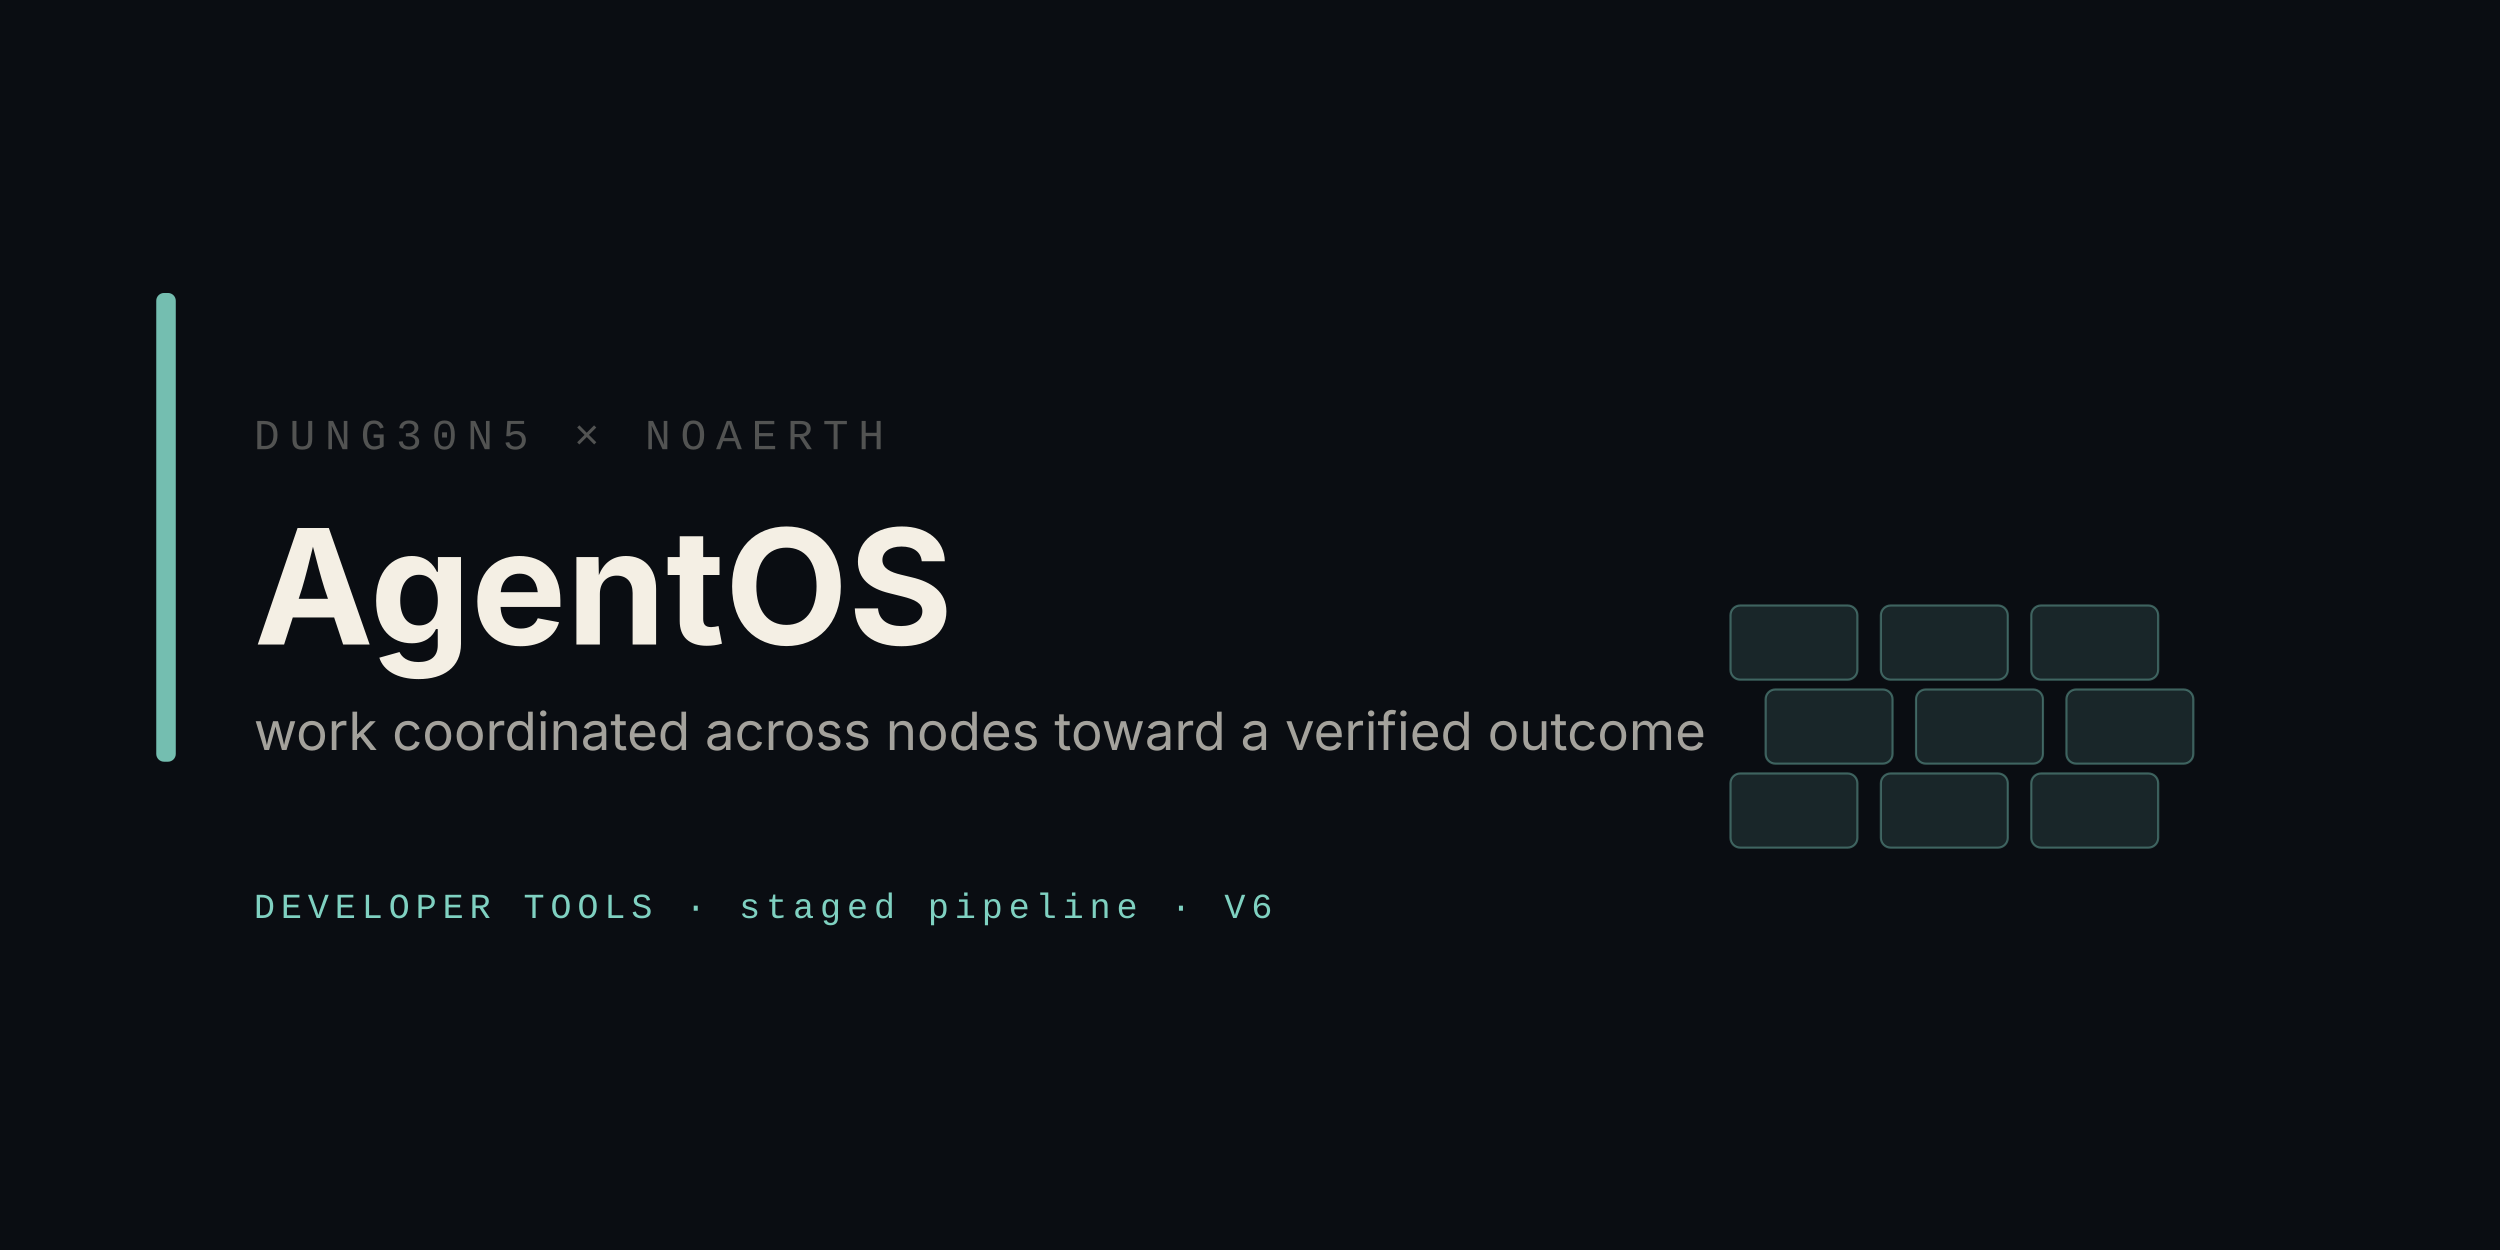
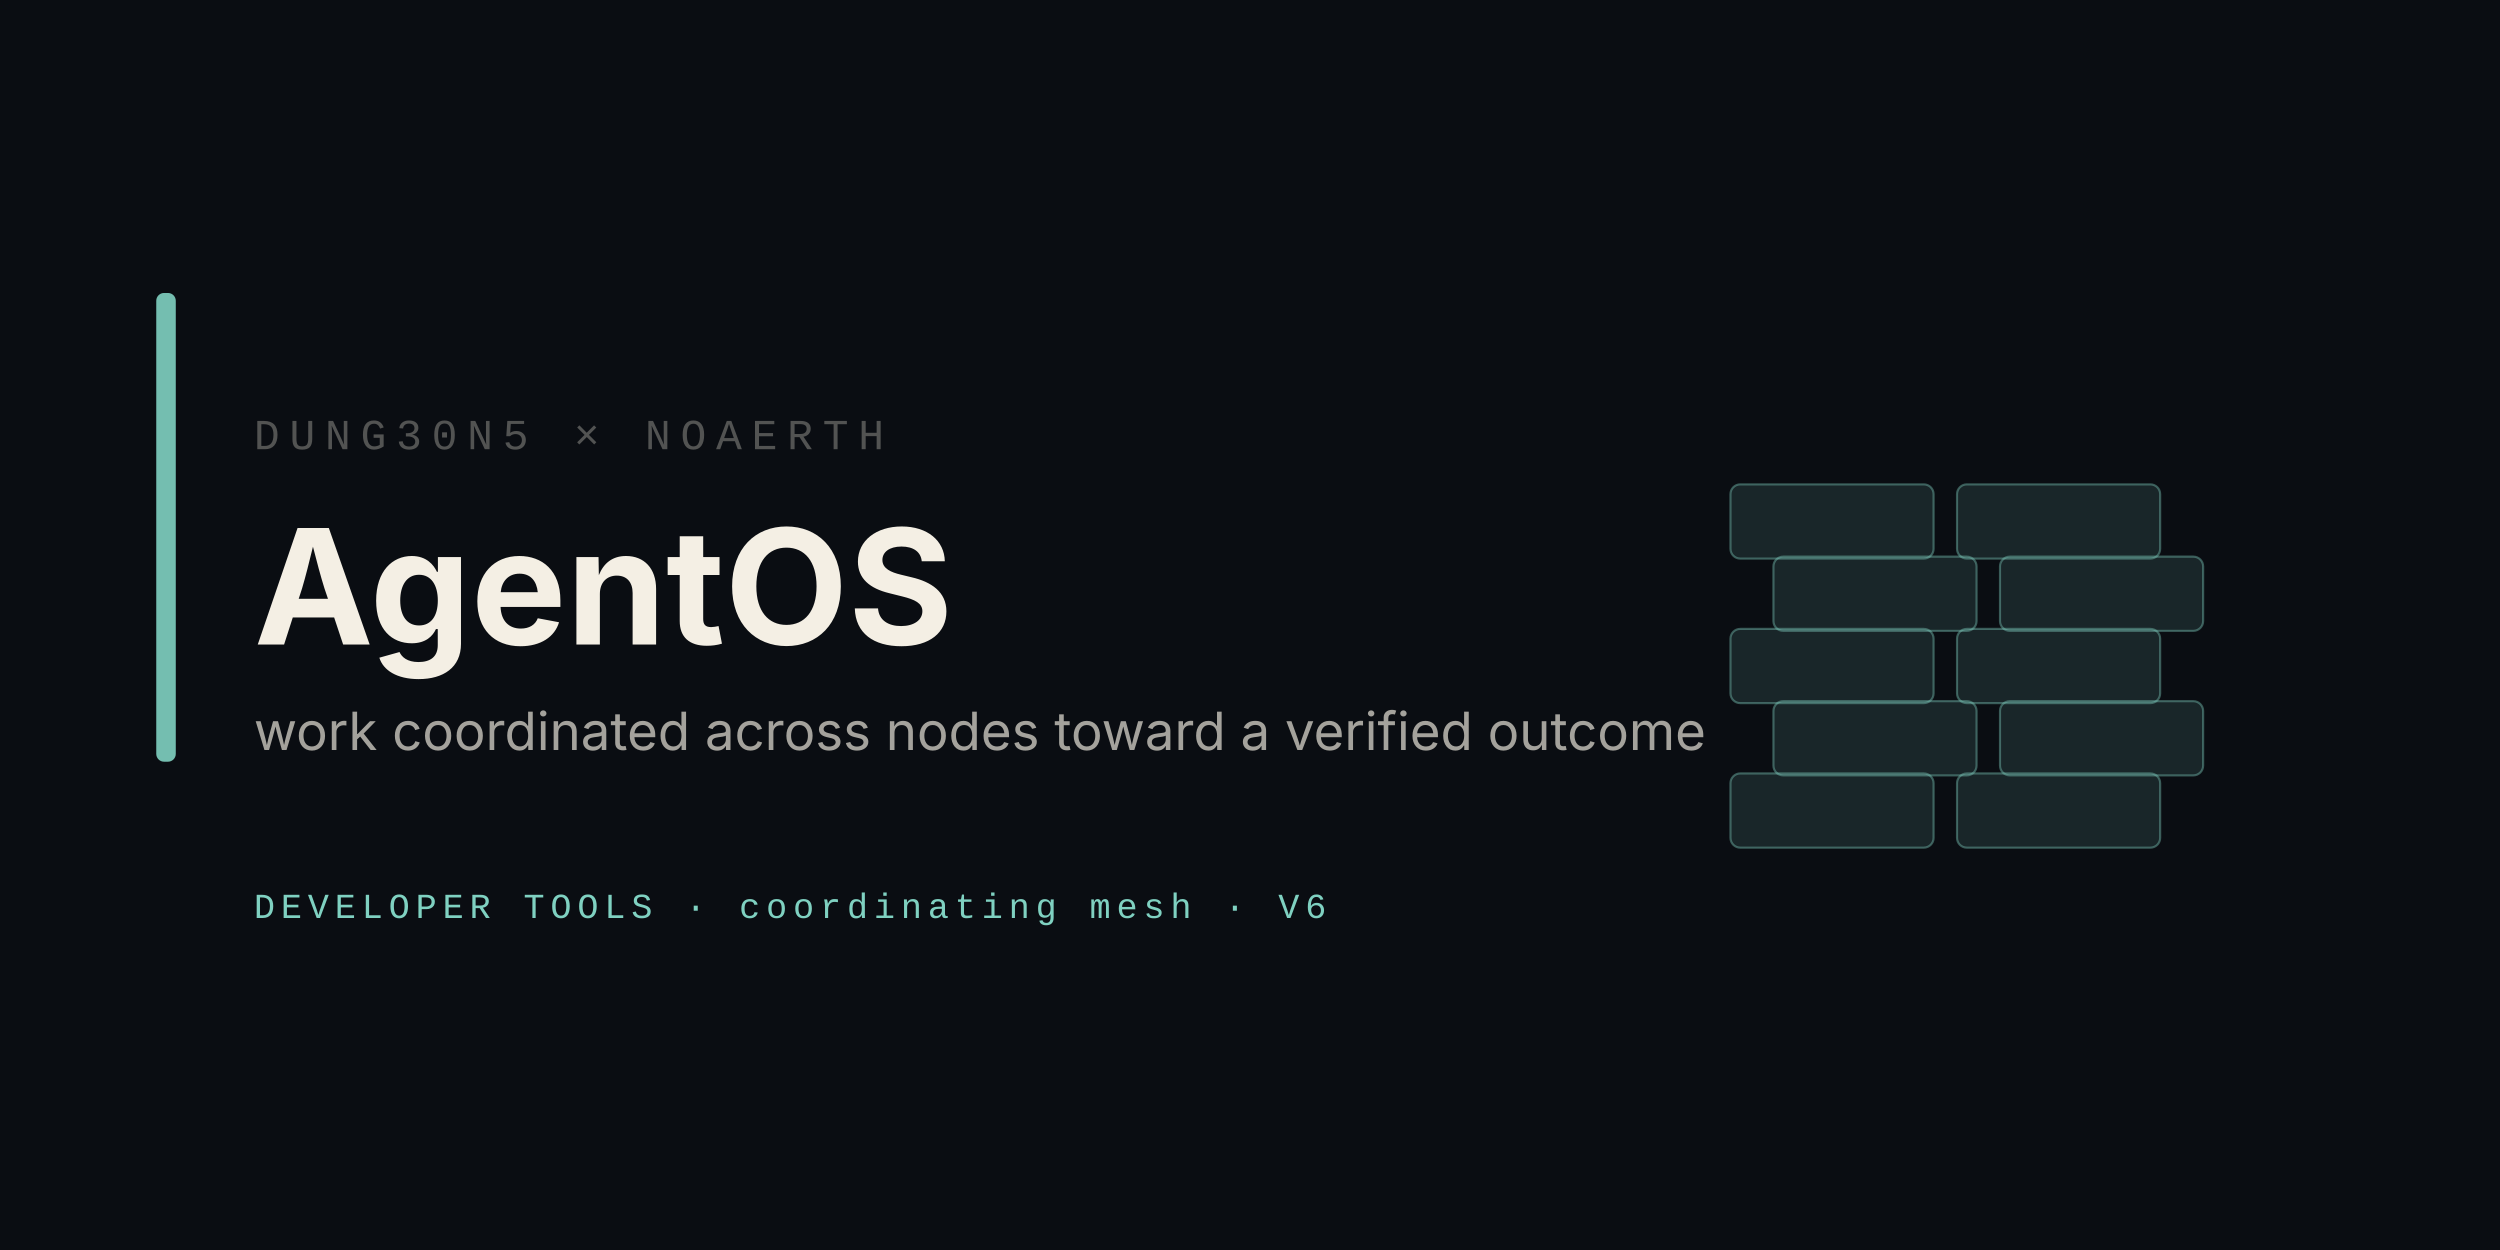
<svg xmlns="http://www.w3.org/2000/svg" viewBox="0 0 1280 640" width="1280" height="640" role="img" aria-label="AgentOS project card">
  <rect width="1280" height="640" fill="#0a0d12" />
-   <rect x="886" y="396" width="65" height="38" rx="5" fill="#7fd1c1" fill-opacity="0.13" stroke="#7fd1c1" stroke-width="1.1" stroke-opacity="0.4" />
-   <rect x="963" y="396" width="65" height="38" rx="5" fill="#7fd1c1" fill-opacity="0.13" stroke="#7fd1c1" stroke-width="1.1" stroke-opacity="0.4" />
-   <rect x="1040" y="396" width="65" height="38" rx="5" fill="#7fd1c1" fill-opacity="0.13" stroke="#7fd1c1" stroke-width="1.1" stroke-opacity="0.4" />
-   <rect x="904" y="353" width="65" height="38" rx="5" fill="#7fd1c1" fill-opacity="0.13" stroke="#7fd1c1" stroke-width="1.1" stroke-opacity="0.4" />
-   <rect x="981" y="353" width="65" height="38" rx="5" fill="#7fd1c1" fill-opacity="0.13" stroke="#7fd1c1" stroke-width="1.1" stroke-opacity="0.4" />
-   <rect x="1058" y="353" width="65" height="38" rx="5" fill="#7fd1c1" fill-opacity="0.13" stroke="#7fd1c1" stroke-width="1.1" stroke-opacity="0.4" />
-   <rect x="886" y="310" width="65" height="38" rx="5" fill="#7fd1c1" fill-opacity="0.13" stroke="#7fd1c1" stroke-width="1.1" stroke-opacity="0.4" />
-   <rect x="963" y="310" width="65" height="38" rx="5" fill="#7fd1c1" fill-opacity="0.13" stroke="#7fd1c1" stroke-width="1.1" stroke-opacity="0.4" />
-   <rect x="1040" y="310" width="65" height="38" rx="5" fill="#7fd1c1" fill-opacity="0.13" stroke="#7fd1c1" stroke-width="1.1" stroke-opacity="0.4" />
+   <rect x="886" y="396" width="104" height="38" rx="5" fill="#7fd1c1" fill-opacity="0.13" stroke="#7fd1c1" stroke-width="1.1" stroke-opacity="0.4" />
+   <rect x="1002" y="396" width="104" height="38" rx="5" fill="#7fd1c1" fill-opacity="0.13" stroke="#7fd1c1" stroke-width="1.1" stroke-opacity="0.4" />
+   <rect x="908" y="359" width="104" height="38" rx="5" fill="#7fd1c1" fill-opacity="0.13" stroke="#7fd1c1" stroke-width="1.1" stroke-opacity="0.4" />
+   <rect x="1024" y="359" width="104" height="38" rx="5" fill="#7fd1c1" fill-opacity="0.13" stroke="#7fd1c1" stroke-width="1.1" stroke-opacity="0.4" />
+   <rect x="886" y="322" width="104" height="38" rx="5" fill="#7fd1c1" fill-opacity="0.13" stroke="#7fd1c1" stroke-width="1.1" stroke-opacity="0.4" />
+   <rect x="1002" y="322" width="104" height="38" rx="5" fill="#7fd1c1" fill-opacity="0.13" stroke="#7fd1c1" stroke-width="1.1" stroke-opacity="0.4" />
+   <rect x="908" y="285" width="104" height="38" rx="5" fill="#7fd1c1" fill-opacity="0.13" stroke="#7fd1c1" stroke-width="1.1" stroke-opacity="0.4" />
+   <rect x="1024" y="285" width="104" height="38" rx="5" fill="#7fd1c1" fill-opacity="0.13" stroke="#7fd1c1" stroke-width="1.1" stroke-opacity="0.4" />
+   <rect x="886" y="248" width="104" height="38" rx="5" fill="#7fd1c1" fill-opacity="0.13" stroke="#7fd1c1" stroke-width="1.1" stroke-opacity="0.4" />
+   <rect x="1002" y="248" width="104" height="38" rx="5" fill="#7fd1c1" fill-opacity="0.13" stroke="#7fd1c1" stroke-width="1.1" stroke-opacity="0.4" />
  <rect x="80" y="150" width="10" height="240" rx="4" fill="#7fd1c1" opacity="0.9" />
  <text x="130" y="230" font-family="ui-monospace, SFMono-Regular, Menlo, Monaco, Consolas, 'Liberation Mono', monospace" font-size="22" letter-spacing="5" fill="#f4efe44f">DUNG30N5 × NOAERTH</text>
  <text x="130" y="330" font-family="-apple-system, BlinkMacSystemFont, 'Segoe UI', Inter, Helvetica, Arial, sans-serif" font-size="82" font-weight="700" fill="#f4efe4">AgentOS</text>
  <text x="130" y="384" font-family="-apple-system, BlinkMacSystemFont, 'Segoe UI', Inter, Helvetica, Arial, sans-serif" font-size="27" fill="#f4efe4a8">work coordinated across nodes toward a verified outcome</text>
-   <text x="130" y="470" font-family="ui-monospace, SFMono-Regular, Menlo, Monaco, Consolas, 'Liberation Mono', monospace" font-size="18" fill="#7fd1c1" letter-spacing="3">DEVELOPER TOOLS · staged pipeline · V6</text>
+   <text x="130" y="470" font-family="ui-monospace, SFMono-Regular, Menlo, Monaco, Consolas, 'Liberation Mono', monospace" font-size="18" fill="#7fd1c1" letter-spacing="3">DEVELOPER TOOLS · coordinating mesh · V6</text>
</svg>
